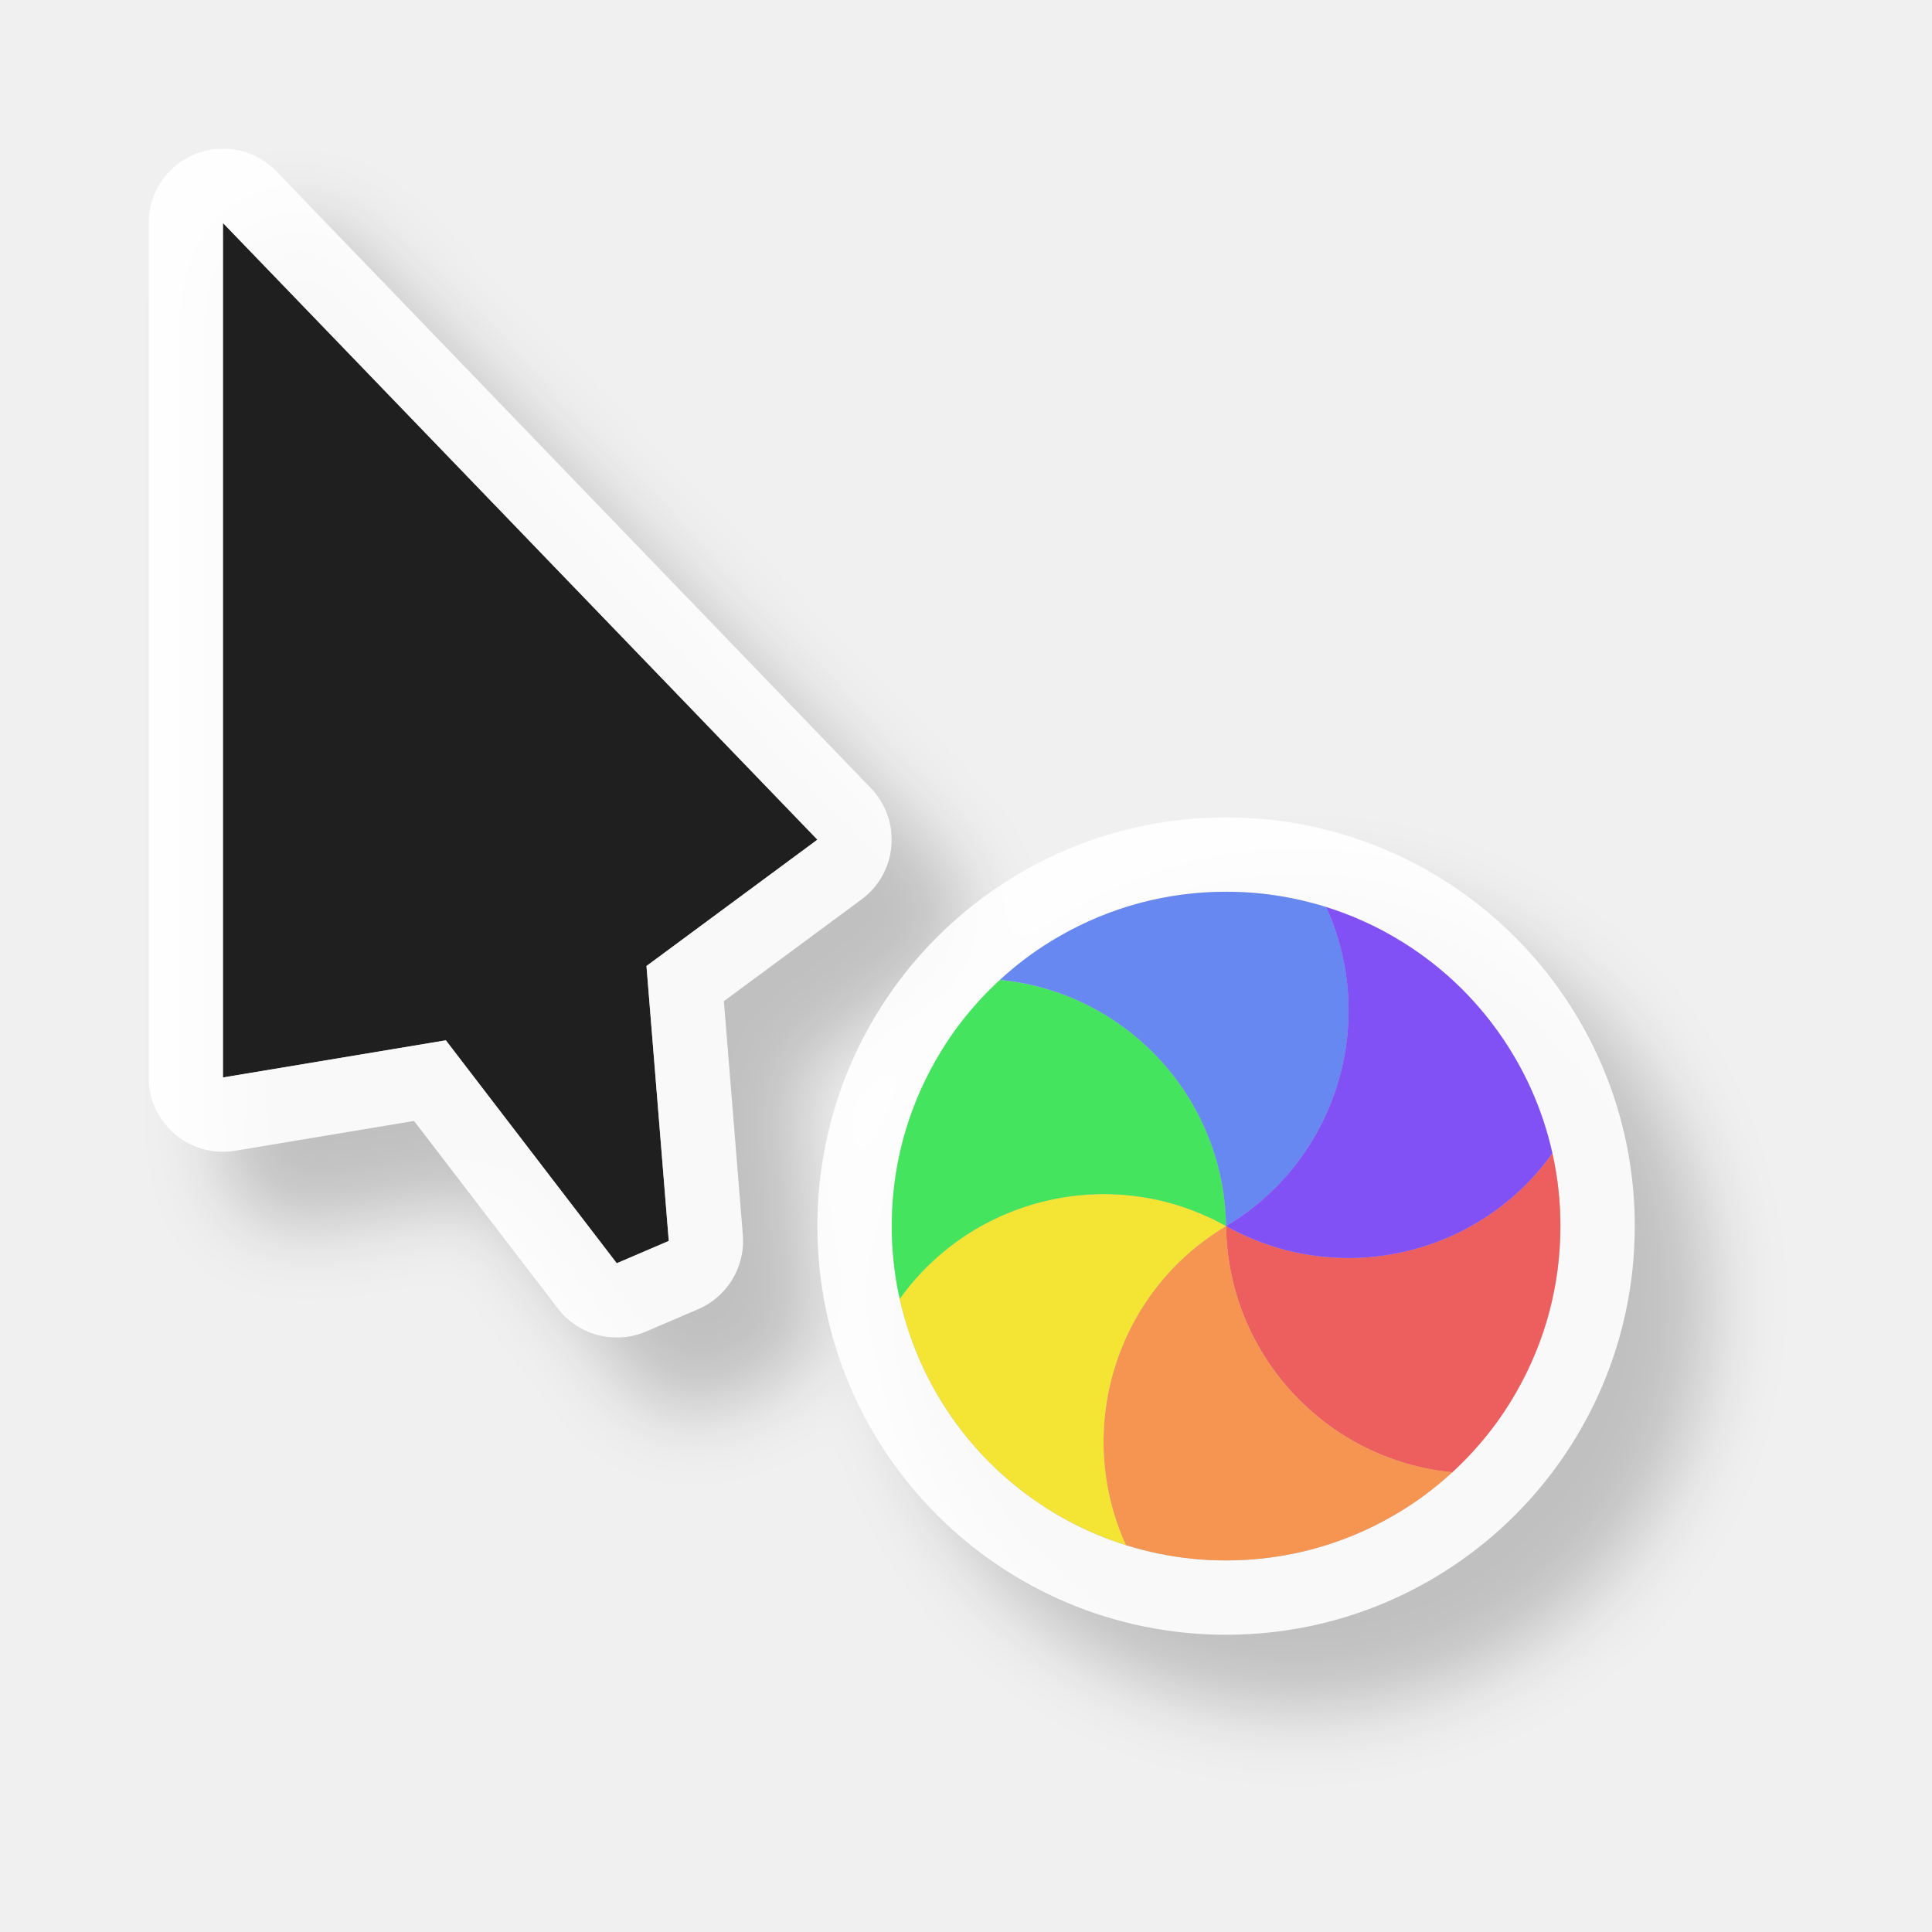
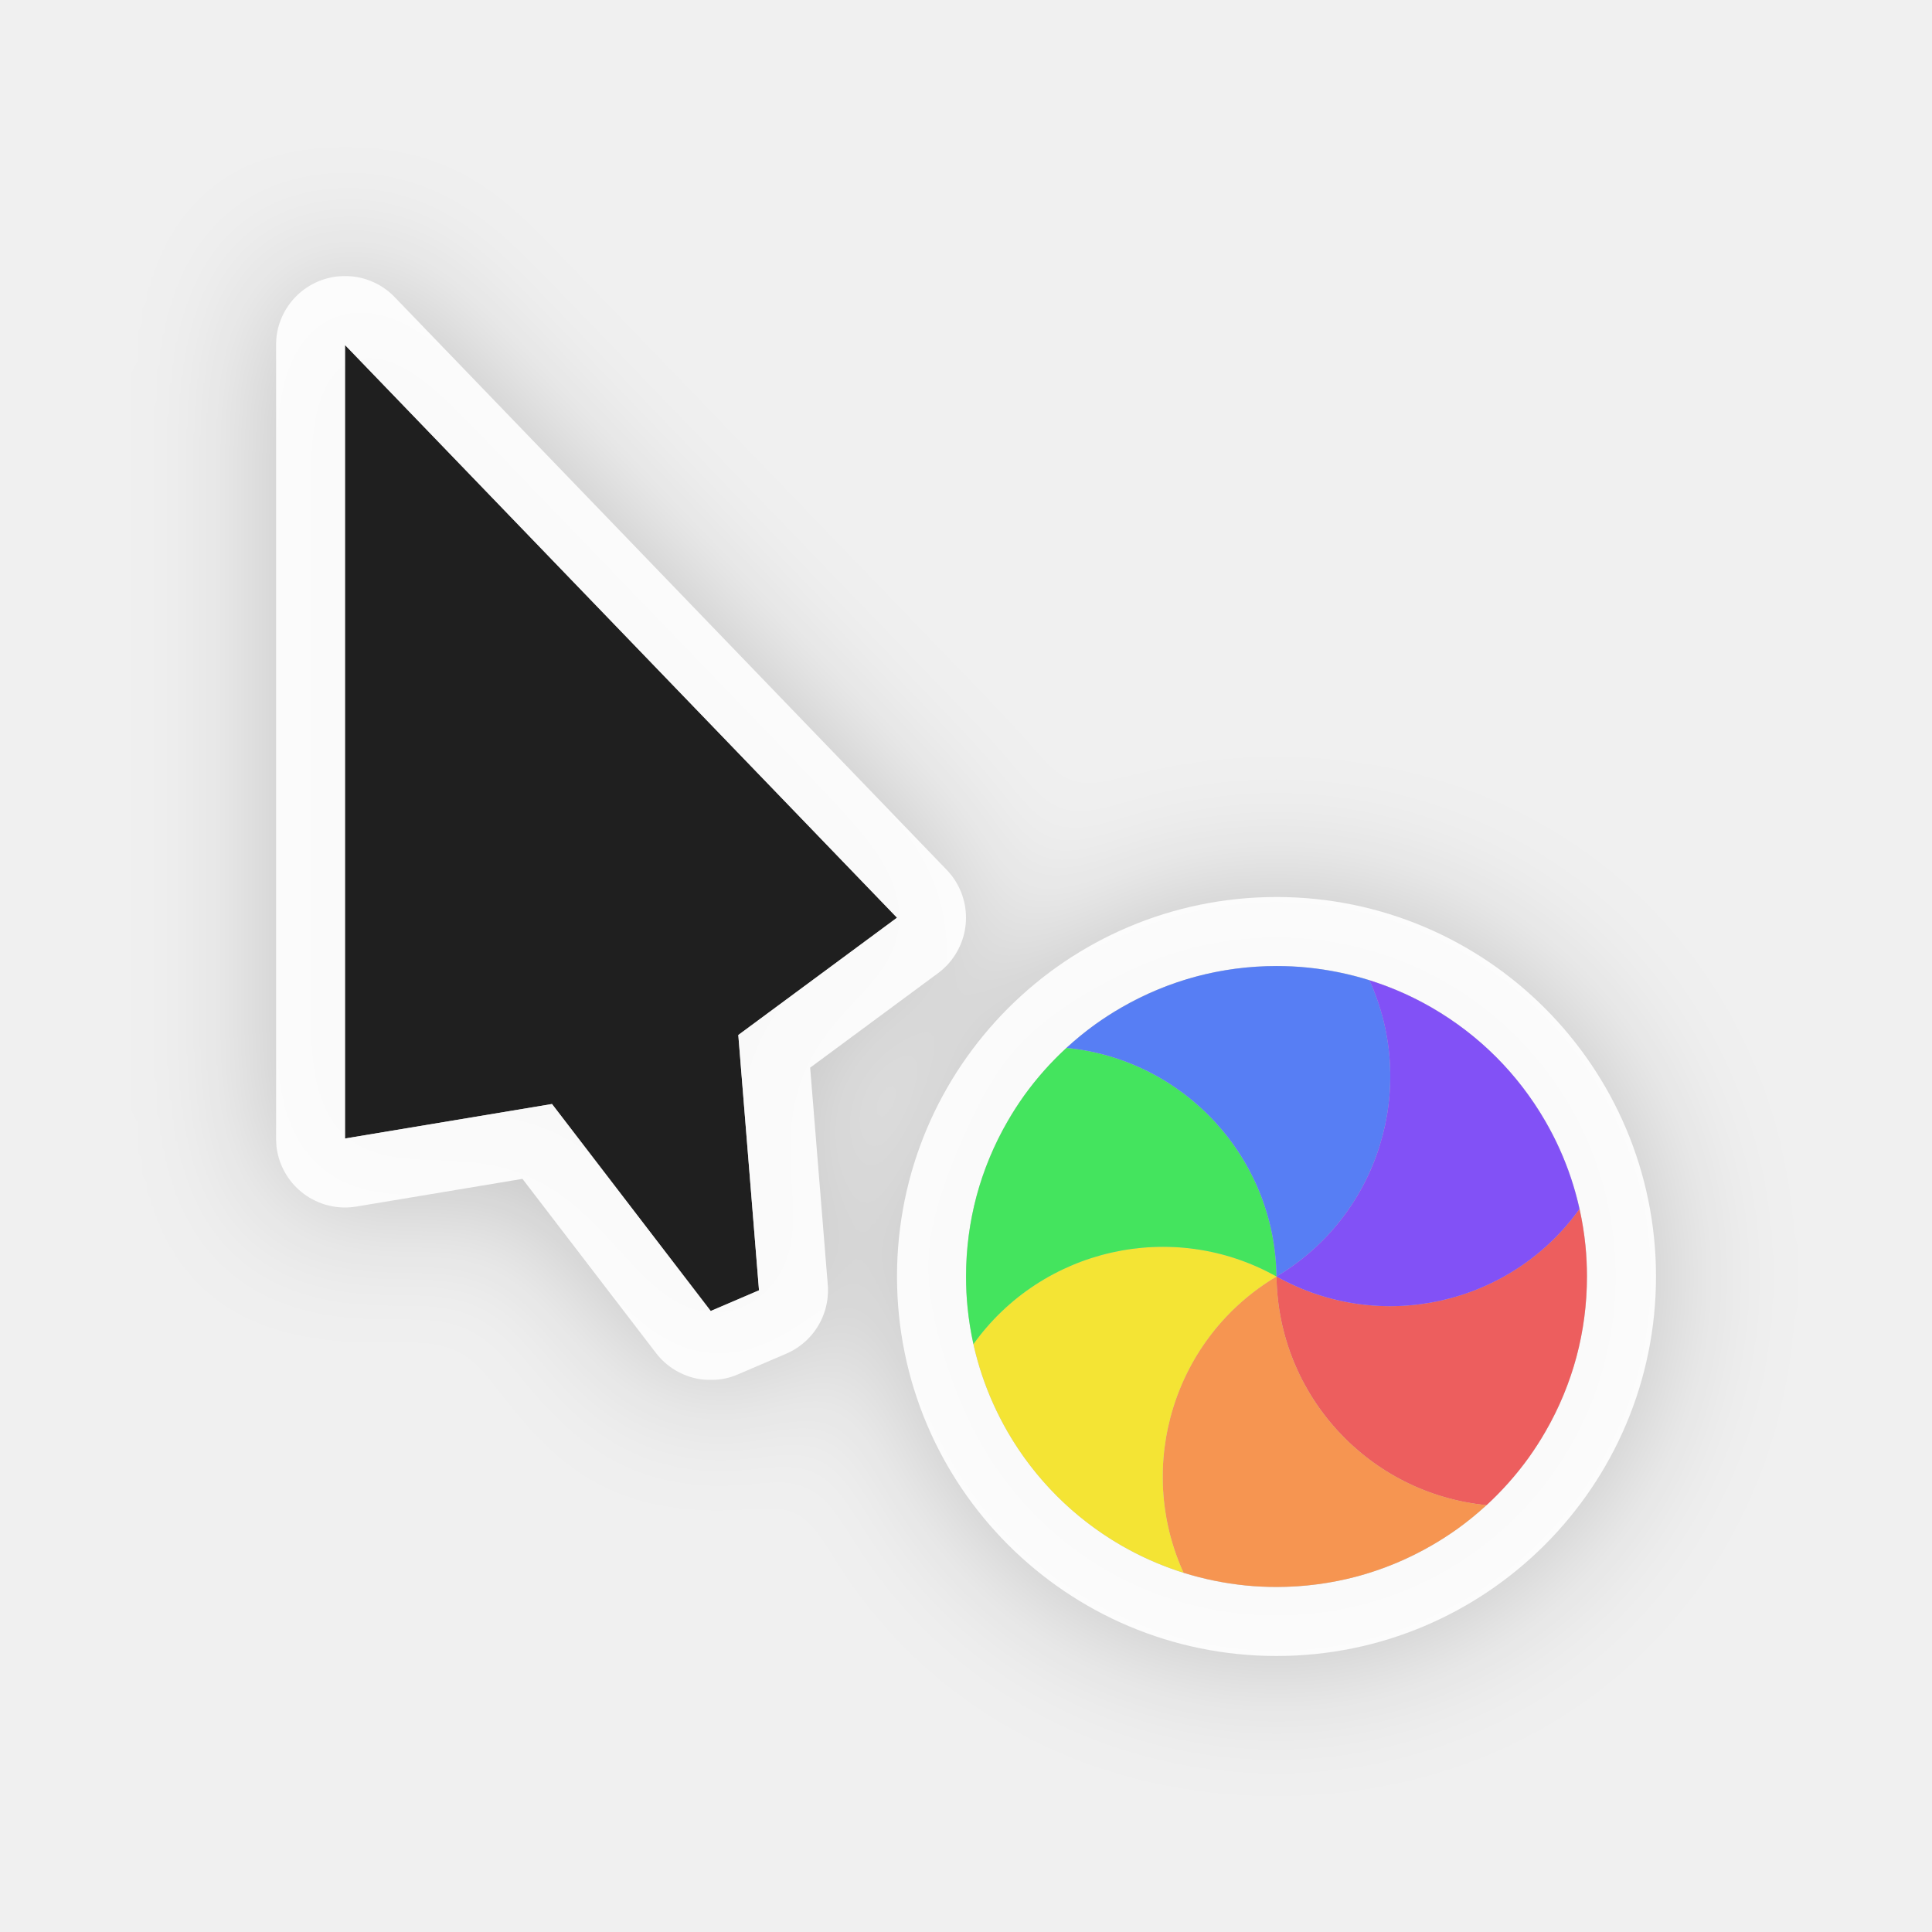
- <svg xmlns="http://www.w3.org/2000/svg" width="26" height="26" viewBox="0 0 26 26" fill="none">
+ <svg xmlns="http://www.w3.org/2000/svg" width="28" height="28" viewBox="0 0 28 28" fill="none">
  <g filter="url(#filter0_d_182_7271)">
-     <mask id="path-1-outside-1_182_7271" maskUnits="userSpaceOnUse" x="2" y="2" width="10" height="16" fill="black">
-       <rect fill="white" x="2" y="2" width="10" height="16" />
-       <path d="M11 11.3L3 3L3 14.5L6 14L8.3 17L9 16.7L8.7 13L11 11.3Z" />
+     <mask id="path-1-outside-1_182_7271" maskUnits="userSpaceOnUse" x="4" y="4" width="10" height="16" fill="black">
+       <rect fill="white" x="4" y="4" width="10" height="16" />
+       <path d="M13 13.3L5 5L5 16.5L8 16L10.3 19L11 18.7L10.7 15L13 13.3Z" />
    </mask>
-     <path d="M11 11.3L3 3L3 14.5L6 14L8.3 17L9 16.7L8.7 13L11 11.3Z" fill="#1F1F1F" />
-     <path d="M11 11.3L3 3L3 14.5L6 14L8.3 17L9 16.7L8.7 13L11 11.3Z" stroke="white" stroke-opacity="0.9" stroke-width="2" stroke-linejoin="round" mask="url(#path-1-outside-1_182_7271)" />
-     <circle cx="16.5" cy="16.5" r="5" transform="rotate(90 16.5 16.5)" stroke="white" stroke-opacity="0.9" stroke-linejoin="round" />
-     <path d="M20.891 15.521C20.93 15.695 20.959 15.872 20.977 16.051C20.992 16.198 20.999 16.348 20.999 16.5C20.999 16.903 20.946 17.293 20.847 17.665C20.747 18.036 20.598 18.401 20.396 18.75C20.321 18.881 20.239 19.007 20.153 19.128C19.973 19.377 19.769 19.606 19.544 19.814C17.85 19.649 16.523 18.232 16.5 16.5C18.011 17.346 19.902 16.905 20.891 15.521Z" fill="#ED5E5E" />
-     <path d="M19.544 19.813C19.412 19.934 19.273 20.048 19.128 20.153C19.007 20.239 18.881 20.321 18.75 20.396C18.401 20.598 18.036 20.747 17.665 20.847C17.293 20.946 16.903 20.999 16.5 20.999C16.348 20.999 16.198 20.992 16.051 20.977C15.745 20.946 15.444 20.884 15.152 20.793C14.448 19.243 15.012 17.385 16.5 16.5C16.523 18.232 17.85 19.649 19.544 19.813Z" fill="#F69551" />
-     <path d="M15.152 20.793C14.982 20.739 14.814 20.676 14.65 20.602C14.515 20.541 14.382 20.472 14.25 20.397C13.902 20.195 13.59 19.954 13.318 19.682C13.046 19.41 12.805 19.099 12.603 18.75C12.528 18.618 12.459 18.485 12.398 18.349C12.272 18.07 12.175 17.778 12.108 17.479C13.098 16.094 14.989 15.654 16.5 16.5C15.012 17.386 14.448 19.244 15.152 20.793Z" fill="#F4E434" />
-     <path d="M12.108 17.48C12.069 17.305 12.041 17.128 12.023 16.949C12.008 16.802 12.001 16.652 12.001 16.5C12.001 16.097 12.054 15.707 12.153 15.335C12.253 14.964 12.402 14.599 12.604 14.25C12.679 14.119 12.761 13.993 12.847 13.872C13.027 13.623 13.231 13.394 13.456 13.187C15.15 13.351 16.477 14.768 16.5 16.5C14.989 15.654 13.098 16.095 12.108 17.48Z" fill="#44E45E" />
-     <path d="M13.456 13.187C13.588 13.066 13.727 12.952 13.872 12.847C13.993 12.761 14.119 12.679 14.25 12.604C14.599 12.402 14.964 12.253 15.335 12.153C15.707 12.054 16.097 12.001 16.5 12.001C16.652 12.001 16.802 12.008 16.949 12.023C17.255 12.054 17.556 12.116 17.848 12.207C18.552 13.757 17.988 15.615 16.5 16.5C16.477 14.768 15.15 13.351 13.456 13.187Z" fill="#6688F0" />
-     <path d="M17.847 12.207C18.018 12.261 18.186 12.324 18.349 12.398C18.485 12.459 18.618 12.528 18.749 12.603C19.098 12.805 19.41 13.046 19.682 13.318C19.954 13.59 20.195 13.902 20.396 14.25C20.472 14.382 20.541 14.515 20.602 14.651C20.728 14.93 20.825 15.222 20.891 15.521C19.902 16.906 18.011 17.346 16.5 16.5C17.988 15.614 18.552 13.757 17.847 12.207Z" fill="#8251F6" />
+     <path d="M13 13.3L5 5L5 16.5L8 16L10.3 19L11 18.7L10.7 15L13 13.3Z" fill="#1F1F1F" />
+     <path d="M13 13.3L5 5L5 16.5L8 16L10.3 19L11 18.7L10.7 15L13 13.3Z" stroke="white" stroke-opacity="0.9" stroke-width="2" stroke-linejoin="round" mask="url(#path-1-outside-1_182_7271)" />
+     <circle cx="18.5" cy="18.5" r="5" transform="rotate(90 18.5 18.5)" stroke="white" stroke-opacity="0.9" stroke-linejoin="round" />
+     <path d="M22.891 17.52C22.93 17.695 22.959 17.872 22.977 18.051C22.992 18.198 22.999 18.348 22.999 18.5C22.999 18.903 22.946 19.293 22.847 19.665C22.747 20.036 22.598 20.401 22.396 20.75C22.321 20.881 22.239 21.007 22.153 21.128C21.973 21.377 21.769 21.606 21.544 21.814C19.85 21.649 18.523 20.232 18.5 18.5C20.011 19.346 21.902 18.905 22.891 17.52Z" fill="#ED5E5E" />
+     <path d="M21.544 21.813C21.412 21.934 21.273 22.048 21.128 22.153C21.007 22.239 20.881 22.321 20.75 22.396C20.401 22.598 20.036 22.747 19.665 22.847C19.293 22.946 18.903 22.999 18.5 22.999C18.348 22.999 18.198 22.992 18.051 22.977C17.745 22.946 17.444 22.884 17.152 22.793C16.448 21.243 17.012 19.385 18.5 18.5C18.523 20.232 19.85 21.649 21.544 21.813Z" fill="#F69551" />
+     <path d="M17.152 22.793C16.982 22.739 16.814 22.676 16.651 22.602C16.515 22.541 16.382 22.472 16.25 22.397C15.902 22.195 15.59 21.954 15.318 21.682C15.046 21.41 14.805 21.099 14.603 20.75C14.528 20.618 14.459 20.485 14.398 20.349C14.272 20.07 14.175 19.778 14.108 19.479C15.098 18.094 16.989 17.654 18.5 18.5C17.012 19.386 16.448 21.244 17.152 22.793Z" fill="#F4E434" />
+     <path d="M14.108 19.48C14.069 19.305 14.041 19.128 14.023 18.949C14.008 18.802 14.001 18.652 14.001 18.5C14.001 18.097 14.054 17.707 14.153 17.335C14.253 16.964 14.402 16.599 14.604 16.25C14.679 16.119 14.761 15.993 14.847 15.872C15.027 15.623 15.231 15.394 15.456 15.187C17.15 15.351 18.477 16.768 18.5 18.5C16.989 17.654 15.098 18.095 14.108 19.48Z" fill="#44E45E" />
+     <path d="M15.456 15.187C15.588 15.066 15.727 14.952 15.872 14.847C15.993 14.761 16.119 14.679 16.25 14.604C16.599 14.402 16.964 14.253 17.335 14.153C17.707 14.054 18.097 14.001 18.5 14.001C18.652 14.001 18.802 14.008 18.949 14.023C19.255 14.054 19.556 14.116 19.848 14.207C20.552 15.757 19.988 17.615 18.5 18.5C18.477 16.768 17.15 15.351 15.456 15.187Z" fill="#577EF4" />
+     <path d="M19.847 14.207C20.018 14.261 20.186 14.324 20.349 14.398C20.485 14.459 20.618 14.528 20.749 14.603C21.098 14.805 21.41 15.046 21.682 15.318C21.954 15.59 22.195 15.902 22.396 16.25C22.472 16.382 22.541 16.515 22.602 16.651C22.728 16.93 22.825 17.222 22.891 17.521C21.902 18.906 20.011 19.346 18.5 18.5C19.988 17.614 20.552 15.757 19.847 14.207Z" fill="#8251F6" />
  </g>
  <defs>
-     <filter id="filter0_d_182_7271" x="0" y="0" width="26" height="26" filterUnits="userSpaceOnUse" color-interpolation-filters="sRGB">
+     <filter id="filter0_d_182_7271" x="0" y="0" width="28" height="28" filterUnits="userSpaceOnUse" color-interpolation-filters="sRGB">
      <feFlood flood-opacity="0" result="BackgroundImageFix" />
      <feColorMatrix in="SourceAlpha" type="matrix" values="0 0 0 0 0 0 0 0 0 0 0 0 0 0 0 0 0 0 127 0" result="hardAlpha" />
-       <feOffset dx="1" dy="1" />
-       <feGaussianBlur stdDeviation="0.5" />
+       <feOffset />
+       <feGaussianBlur stdDeviation="1" />
      <feColorMatrix type="matrix" values="0 0 0 0 0 0 0 0 0 0 0 0 0 0 0 0 0 0 0.2 0" />
      <feBlend mode="normal" in2="BackgroundImageFix" result="effect1_dropShadow_182_7271" />
      <feBlend mode="normal" in="SourceGraphic" in2="effect1_dropShadow_182_7271" result="shape" />
    </filter>
  </defs>
</svg>
